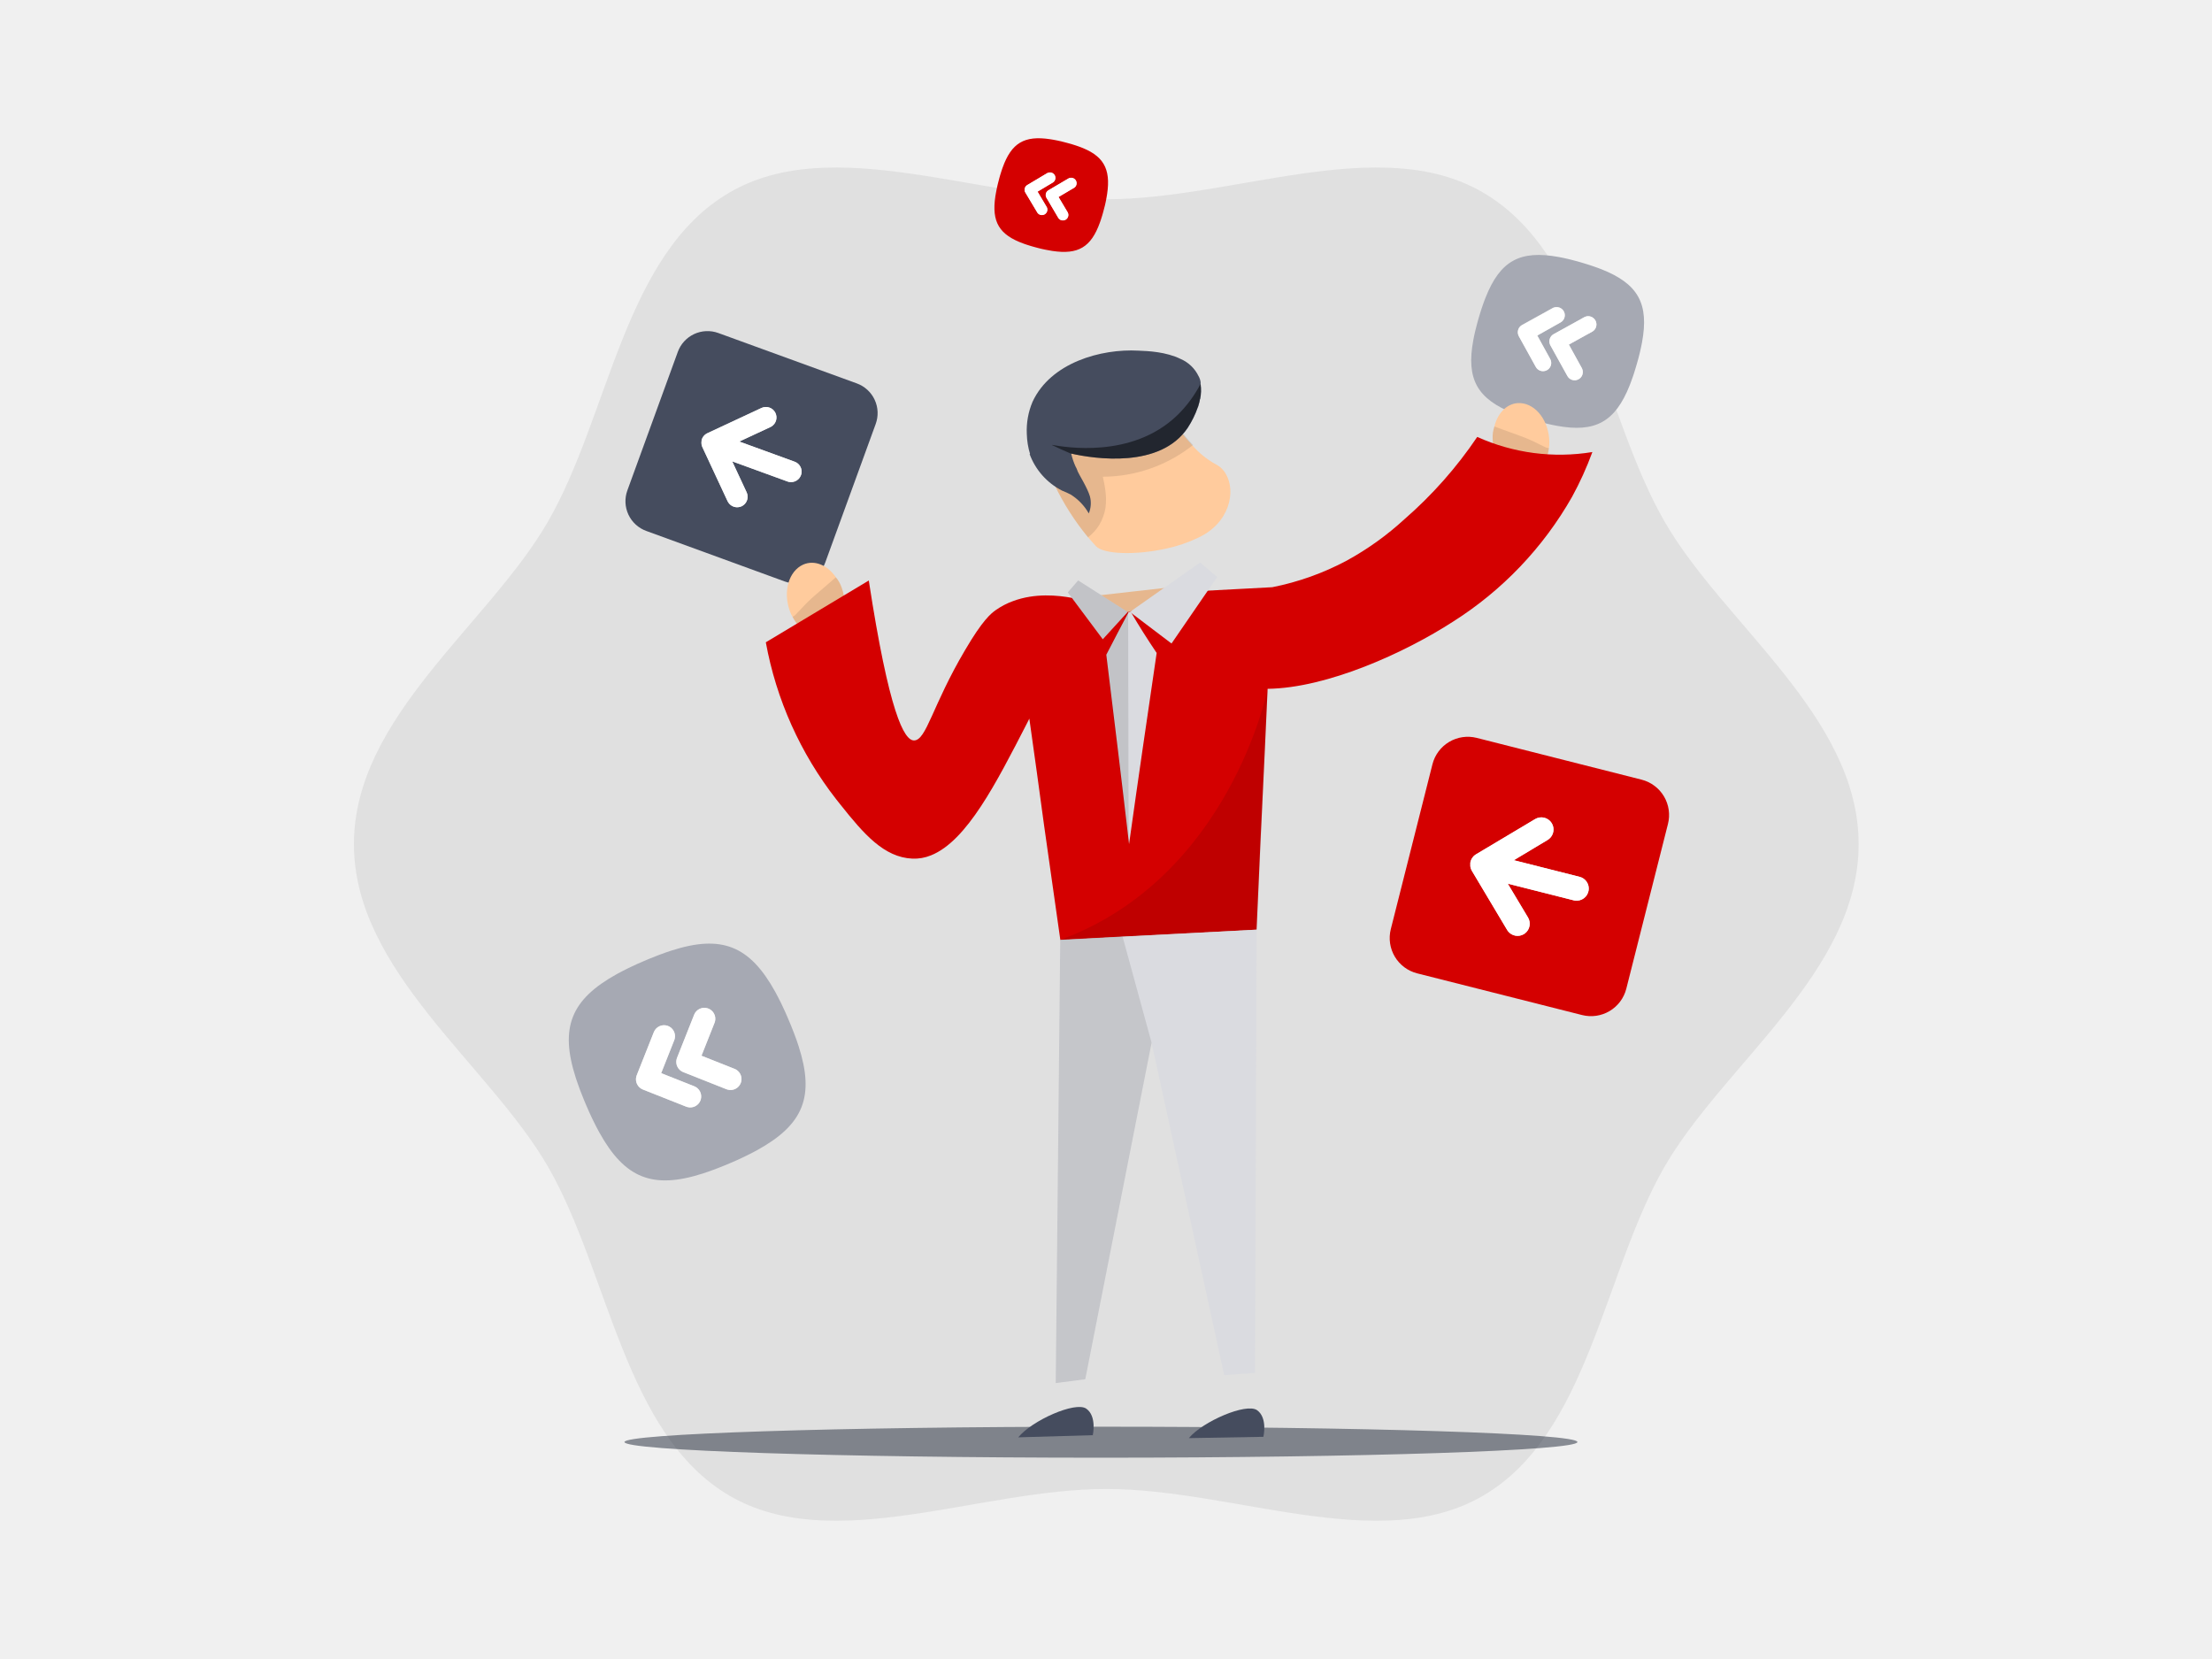
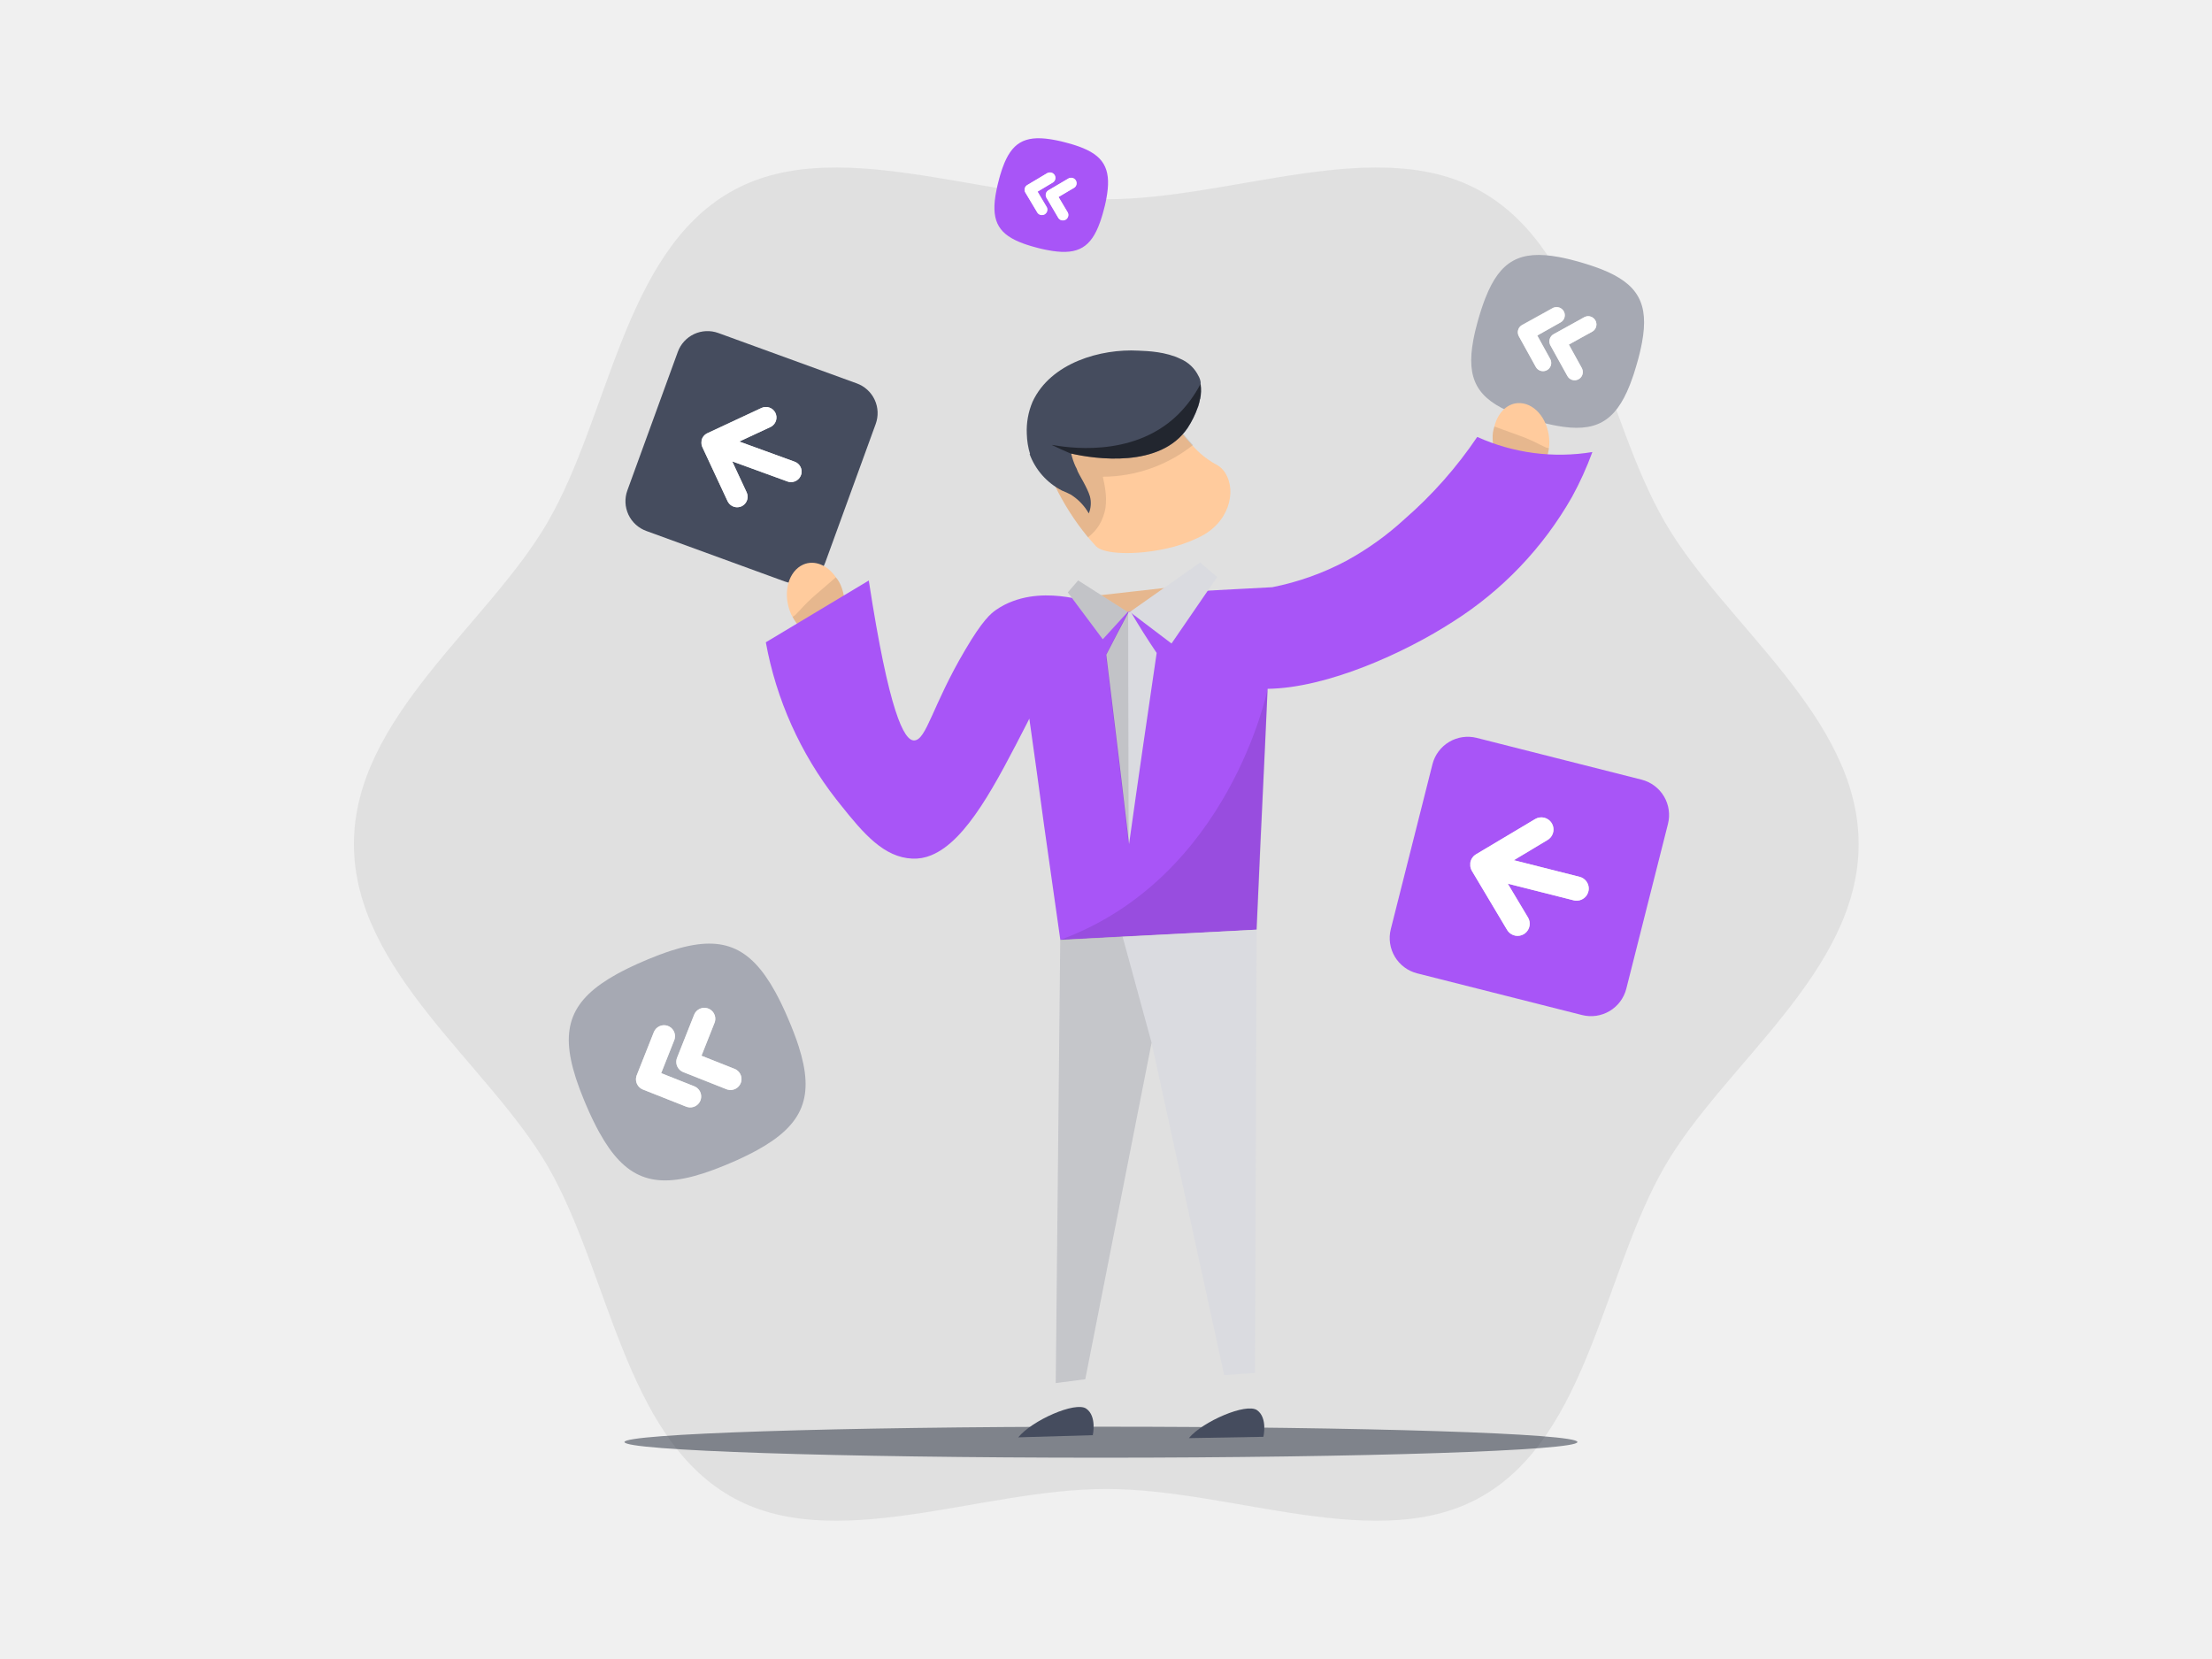
<svg xmlns="http://www.w3.org/2000/svg" width="800" height="600" fill="none" viewBox="0 0 800 600" version="1.1" id="svg36">
  <defs id="defs36" />
  <path d="M128 305.291C128 351.259 176.624 384.75 198.161 421.895C220.303 460.284 225.723 518.776 263.994 541.036C301.174 562.585 354.127 538.51 400.107 538.51C446.087 538.51 499.028 562.585 536.208 541.036C574.479 518.894 579.899 460.284 602.041 421.895C623.578 384.715 672.202 351.425 672.202 305.291C672.202 259.157 623.459 225.832 602.041 188.675C579.899 150.286 574.479 91.699 536.208 69.534C499.028 47.997 446.075 72.06 400.107 72.06C354.139 72.06 301.174 47.997 263.994 69.534C225.605 91.699 220.351 150.286 198.161 188.675C176.624 225.974 128 259.311 128 305.291Z" fill="black" opacity="0.07" id="path1" />
  <path d="M309.876 138.664L259.781 120.435C258.37 119.922 256.871 119.691 255.371 119.757C253.871 119.823 252.399 120.184 251.038 120.819C249.678 121.455 248.456 122.353 247.443 123.461C246.43 124.569 245.645 125.866 245.134 127.278L226.894 177.373C226.38 178.784 226.149 180.281 226.214 181.781C226.279 183.28 226.639 184.752 227.274 186.113C227.908 187.473 228.804 188.695 229.911 189.708C231.018 190.722 232.314 191.508 233.725 192.02L283.808 210.296C286.656 211.331 289.799 211.193 292.546 209.912C295.292 208.631 297.417 206.312 298.455 203.464L316.695 153.369C317.217 151.956 317.454 150.454 317.394 148.949C317.333 147.444 316.976 145.966 316.342 144.599C315.709 143.232 314.811 142.005 313.701 140.986C312.592 139.967 311.291 139.178 309.876 138.664ZM289.821 171.42C289.584 172.403 288.97 173.252 288.111 173.785C287.251 174.318 286.217 174.491 285.231 174.266L284.804 174.136L264.809 166.854L270.027 178.049C270.422 178.888 270.496 179.841 270.236 180.73C269.976 181.619 269.4 182.382 268.616 182.876L268.189 183.113C267.349 183.5 266.397 183.567 265.511 183.303C264.625 183.039 263.866 182.461 263.374 181.678L263.137 181.263L254.029 161.742C253.951 161.569 253.884 161.39 253.827 161.209L253.72 160.722L253.661 160.248V159.821L253.72 159.382V159.157L253.827 158.825L253.934 158.564L254.147 158.137L254.408 157.781L254.705 157.437L255.025 157.153L255.381 156.904L255.796 156.678L275.317 147.57C276.197 147.144 277.208 147.072 278.139 147.371C279.07 147.669 279.851 148.315 280.319 149.173C280.788 150.032 280.907 151.038 280.654 151.983C280.4 152.927 279.793 153.738 278.958 154.247L278.531 154.472L267.335 159.691L287.331 166.972C288.221 167.277 288.967 167.899 289.426 168.72C289.886 169.54 290.027 170.502 289.821 171.42Z" fill="#454C5E" id="path2" />
  <path d="M555.111 152.077C554.482 151.899 553.925 151.721 553.273 151.531L551.529 150.974L550.675 150.701L549.051 150.12L547.509 149.539C534.191 144.261 530.229 137.086 532.839 123.009L533.159 121.396L533.538 119.712L533.752 118.846L534.214 117.067L534.463 116.154L534.724 115.217C534.902 114.601 535.092 114.031 535.27 113.391L535.827 111.636L536.112 110.794L536.681 109.169L537.274 107.627C542.54 94.309 549.715 90.348 563.792 92.957L565.417 93.277L567.101 93.656L567.967 93.87L569.746 94.332L571.584 94.842L573.41 95.388L575.166 95.945L576.008 96.23L577.632 96.799L579.186 97.38C592.492 102.658 596.465 109.833 593.844 123.91L593.524 125.523L593.145 127.207C593.074 127.492 593.014 127.788 592.931 128.085L592.481 129.852L591.959 131.702L591.413 133.528L590.868 135.284L590.583 136.126L590.002 137.75L589.421 139.304C584.143 152.611 576.968 156.584 562.891 153.963L561.278 153.642L559.594 153.263L558.728 153.049L556.949 152.587L556.036 152.338L555.111 152.077ZM566.852 135.96C567.212 136.634 567.819 137.144 568.545 137.384C569.272 137.623 570.063 137.574 570.754 137.246C571.445 136.918 571.983 136.337 572.257 135.622C572.531 134.908 572.519 134.116 572.224 133.41L572.058 133.078L567.397 124.622L575.842 119.949C576.478 119.599 576.964 119.028 577.208 118.345C577.453 117.661 577.439 116.911 577.17 116.237L577.004 115.905C576.653 115.269 576.083 114.783 575.399 114.538C574.716 114.294 573.966 114.307 573.292 114.577L572.96 114.743L561.906 120.851C561.272 121.203 560.788 121.773 560.543 122.456C560.299 123.139 560.311 123.888 560.578 124.563L560.732 124.907L566.852 135.96ZM555.407 132.663C555.768 133.337 556.374 133.847 557.101 134.087C557.827 134.327 558.618 134.277 559.309 133.949C560 133.621 560.539 133.04 560.812 132.325C561.086 131.611 561.075 130.819 560.78 130.113L560.614 129.781L555.977 121.349L564.397 116.605C565.028 116.253 565.51 115.683 565.752 115.003C565.994 114.322 565.981 113.576 565.713 112.905L565.559 112.561C565.207 111.926 564.636 111.442 563.953 111.198C563.27 110.953 562.522 110.966 561.847 111.232L561.515 111.398L550.45 117.506C549.818 117.86 549.336 118.432 549.094 119.115C548.852 119.797 548.866 120.545 549.134 121.218L549.288 121.562L555.407 132.663Z" fill="#A6A9B3" id="path3" />
  <path d="M304.446 212.667C303.985 211.245 303.257 209.925 302.299 208.777C299.263 204.318 294.519 202.397 290.44 204.211C285.257 206.583 283.063 213.984 285.696 221.1C285.949 221.865 286.3 222.594 286.739 223.27C289.681 228.844 295.136 231.643 299.654 229.555C304.707 227.207 306.924 219.617 304.446 212.667Z" fill="#FFCB9D" id="path4" />
  <path d="M304.446 212.667C303.985 211.245 303.257 209.925 302.299 208.777C300.39 210.402 298.919 211.73 297.876 212.62C294.958 215.122 293.831 216.047 292.136 217.708C290.772 219.036 289.764 220.174 289.064 220.933L287.498 222.546L286.645 223.104C289.586 228.666 295.029 231.477 299.536 229.389C304.707 227.207 306.924 219.617 304.446 212.667Z" fill="black" opacity="0.1" id="path5" />
  <path d="M539.838 158.647C539.766 157.154 539.98 155.66 540.466 154.247C541.723 149.005 545.483 145.518 549.883 145.791C555.563 146.123 560.248 152.302 560.343 159.88C560.374 160.676 560.306 161.473 560.141 162.252C559.37 168.49 555.267 173.044 550.298 172.701C544.759 172.345 540.004 166.024 539.838 158.647Z" fill="#FFCB9D" id="path6" />
  <path d="M539.838 158.647C539.766 157.154 539.98 155.661 540.466 154.247C542.838 155.089 544.676 155.813 545.969 156.263C549.586 157.58 550.974 158.03 553.144 158.979C554.887 159.75 556.251 160.438 557.165 160.912L559.193 161.873L560.189 162.086C559.418 168.324 555.326 172.879 550.369 172.535C544.759 172.345 540.004 166.024 539.838 158.647Z" fill="black" opacity="0.1" id="path7" />
-   <path d="M534.263 158.019C526.829 169.038 517.986 179.037 507.958 187.762C501.635 193.571 494.635 198.596 487.109 202.729C478.644 207.256 469.556 210.505 460.14 212.371L387.678 216.226C382.638 215.289 374.301 214.423 366.331 217.411C364.144 218.209 362.07 219.289 360.164 220.625C358.48 221.811 355.42 224.183 349.004 235.165C337.144 255.22 335.081 267.696 330.598 267.791C326.957 267.862 321.525 257.651 314.208 209.952L276.969 232.295C280.742 253.003 289.479 272.487 302.431 289.079L304.032 291.095C312.429 301.65 319.711 310.071 329.946 310.533C332.258 310.635 334.566 310.23 336.706 309.347C349.751 304.129 360.425 282.924 371.265 261.909L372.273 259.904C374.099 272.784 375.878 285.664 377.609 298.543C379.626 312.371 381.476 326.223 383.48 339.886C383.48 339.886 383.48 339.957 383.48 339.992L454.448 336.221C455.136 322.203 455.634 308.197 456.345 294.357C456.713 286.387 457.104 278.583 457.46 270.637L458.445 249.124C480.1 248.851 508.255 235.984 525.439 224.871C543.295 213.588 558.097 198.082 568.537 179.722C571.4 174.504 573.861 169.076 575.902 163.486C561.787 165.806 547.301 163.904 534.263 158.019Z" fill="#066FD1" id="path8" style="fill:#d40000" />
+   <path d="M534.263 158.019C526.829 169.038 517.986 179.037 507.958 187.762C501.635 193.571 494.635 198.596 487.109 202.729C478.644 207.256 469.556 210.505 460.14 212.371L387.678 216.226C382.638 215.289 374.301 214.423 366.331 217.411C364.144 218.209 362.07 219.289 360.164 220.625C358.48 221.811 355.42 224.183 349.004 235.165C337.144 255.22 335.081 267.696 330.598 267.791C326.957 267.862 321.525 257.651 314.208 209.952L276.969 232.295C280.742 253.003 289.479 272.487 302.431 289.079L304.032 291.095C312.429 301.65 319.711 310.071 329.946 310.533C332.258 310.635 334.566 310.23 336.706 309.347C349.751 304.129 360.425 282.924 371.265 261.909L372.273 259.904C374.099 272.784 375.878 285.664 377.609 298.543C379.626 312.371 381.476 326.223 383.48 339.886C383.48 339.886 383.48 339.957 383.48 339.992L454.448 336.221C455.136 322.203 455.634 308.197 456.345 294.357C456.713 286.387 457.104 278.583 457.46 270.637L458.445 249.124C480.1 248.851 508.255 235.984 525.439 224.871C543.295 213.588 558.097 198.082 568.537 179.722C571.4 174.504 573.861 169.076 575.902 163.486C561.787 165.806 547.301 163.904 534.263 158.019Z" fill="#066FD1" id="path8" style="fill:#a855f7;fill-opacity:1" />
  <path d="M225.844 521.527C225.844 524.611 303.014 527.196 398.164 527.196C493.314 527.196 570.496 524.611 570.496 521.527C570.496 518.444 493.314 515.989 398.164 515.989C303.014 515.989 225.844 518.563 225.844 521.527Z" fill="#1D2535" opacity="0.5" id="path9" />
  <path d="M429.957 520.116L456.926 519.642C456.926 519.642 458.539 512.787 454.649 510.023C450.759 507.26 434.997 514.068 429.957 520.116Z" fill="#454C5E" id="path10" />
  <path d="M368.266 519.831L395.223 519.049C395.223 519.049 396.764 512.17 392.851 509.454C388.937 506.738 373.235 513.724 368.266 519.831Z" fill="#454C5E" id="path11" />
  <path d="M454.48 336.233L453.899 496.515L442.751 497.346C433.991 457.276 425.234 417.198 416.482 377.113L392.502 498.816L381.828 500.204C382.366 446.78 382.907 393.345 383.453 339.897L405.986 338.711L454.48 336.233Z" fill="#DADBE0" id="path12" />
  <path d="M416.482 377.113L392.502 498.816L381.828 500.204C382.366 446.78 382.907 393.345 383.453 339.897L405.986 338.711L416.482 377.113Z" fill="black" opacity="0.1" id="path13" />
-   <path d="M384.997 51.436L383.811 51.128L382.625 50.867L382.044 50.748L380.917 50.535L379.838 50.357C370.469 48.922 365.796 51.709 362.606 60.639L362.25 61.671L361.906 62.762L361.728 63.331L361.396 64.517L361.242 65.122L361.076 65.751C360.981 66.166 360.874 66.569 360.779 66.937L360.518 68.123L360.4 68.704L360.186 69.83L359.997 70.91C358.573 80.279 361.36 84.951 370.291 88.142L371.322 88.497L372.414 88.841L372.983 89.019L374.169 89.351L375.355 89.671L376.541 89.968L377.727 90.229L378.308 90.347L379.494 90.561L380.573 90.751C389.942 92.174 394.615 89.387 397.805 80.457L398.161 79.425L398.505 78.334C398.56 78.16 398.619 77.97 398.683 77.764L399.015 76.579L399.323 75.392L399.631 74.207L399.892 73.021L400.011 72.439L400.224 71.254L400.402 70.174C401.802 60.864 399.015 56.121 390.084 52.954L389.053 52.598L387.961 52.254L387.392 52.077L386.206 51.756L385.601 51.59L384.997 51.436ZM386.384 64.577C386.815 64.307 387.334 64.215 387.831 64.319C388.329 64.424 388.767 64.716 389.054 65.136C389.34 65.556 389.453 66.071 389.369 66.572C389.285 67.073 389.01 67.523 388.602 67.826L388.4 67.957L382.826 71.242L386.1 76.733C386.346 77.144 386.434 77.632 386.347 78.103C386.259 78.575 386.003 78.999 385.625 79.294L385.424 79.437C385.009 79.683 384.519 79.769 384.045 79.68C383.571 79.59 383.146 79.331 382.85 78.95L382.72 78.749L378.474 71.538C378.228 71.125 378.142 70.637 378.232 70.165C378.322 69.694 378.58 69.271 378.96 68.977L379.162 68.834L386.384 64.577ZM378.735 62.643C379.166 62.374 379.684 62.282 380.182 62.386C380.68 62.49 381.118 62.783 381.404 63.203C381.691 63.623 381.804 64.138 381.72 64.639C381.635 65.14 381.36 65.59 380.952 65.893L380.751 66.023L375.26 69.309L378.533 74.799C378.78 75.211 378.868 75.698 378.78 76.17C378.693 76.642 378.436 77.065 378.059 77.361L377.857 77.504C377.443 77.752 376.952 77.84 376.478 77.751C376.003 77.661 375.578 77.4 375.284 77.017L375.153 76.816L370.86 69.629C370.615 69.216 370.529 68.728 370.618 68.256C370.708 67.784 370.967 67.361 371.346 67.067L371.548 66.925L378.735 62.643Z" fill="#066FD1" id="path14" style="fill:#d40000" />
+   <path d="M384.997 51.436L383.811 51.128L382.625 50.867L382.044 50.748L380.917 50.535L379.838 50.357C370.469 48.922 365.796 51.709 362.606 60.639L362.25 61.671L361.906 62.762L361.728 63.331L361.396 64.517L361.242 65.122L361.076 65.751C360.981 66.166 360.874 66.569 360.779 66.937L360.518 68.123L360.4 68.704L360.186 69.83L359.997 70.91C358.573 80.279 361.36 84.951 370.291 88.142L371.322 88.497L372.414 88.841L372.983 89.019L374.169 89.351L375.355 89.671L376.541 89.968L377.727 90.229L378.308 90.347L379.494 90.561L380.573 90.751C389.942 92.174 394.615 89.387 397.805 80.457L398.161 79.425L398.505 78.334C398.56 78.16 398.619 77.97 398.683 77.764L399.015 76.579L399.323 75.392L399.631 74.207L399.892 73.021L400.011 72.439L400.224 71.254L400.402 70.174C401.802 60.864 399.015 56.121 390.084 52.954L389.053 52.598L387.961 52.254L387.392 52.077L386.206 51.756L385.601 51.59L384.997 51.436ZM386.384 64.577C386.815 64.307 387.334 64.215 387.831 64.319C388.329 64.424 388.767 64.716 389.054 65.136C389.34 65.556 389.453 66.071 389.369 66.572C389.285 67.073 389.01 67.523 388.602 67.826L388.4 67.957L382.826 71.242L386.1 76.733C386.346 77.144 386.434 77.632 386.347 78.103C386.259 78.575 386.003 78.999 385.625 79.294L385.424 79.437C385.009 79.683 384.519 79.769 384.045 79.68C383.571 79.59 383.146 79.331 382.85 78.95L382.72 78.749L378.474 71.538C378.228 71.125 378.142 70.637 378.232 70.165C378.322 69.694 378.58 69.271 378.96 68.977L379.162 68.834L386.384 64.577ZM378.735 62.643C379.166 62.374 379.684 62.282 380.182 62.386C380.68 62.49 381.118 62.783 381.404 63.203C381.691 63.623 381.804 64.138 381.72 64.639C381.635 65.14 381.36 65.59 380.952 65.893L380.751 66.023L375.26 69.309L378.533 74.799C378.78 75.211 378.868 75.698 378.78 76.17C378.693 76.642 378.436 77.065 378.059 77.361L377.857 77.504C377.443 77.752 376.952 77.84 376.478 77.751C376.003 77.661 375.578 77.4 375.284 77.017L375.153 76.816L370.86 69.629C370.615 69.216 370.529 68.728 370.618 68.256C370.708 67.784 370.967 67.361 371.346 67.067L371.548 66.925L378.735 62.643Z" fill="#066FD1" id="path14" style="fill:#a855f7;fill-opacity:1" />
  <path d="M232.791 347.618L230.42 348.65L228.202 349.682L227.134 350.192L225.071 351.235L223.126 352.267C206.428 361.506 202.395 371.657 208.242 389.826L208.954 391.914L209.736 394.084C209.867 394.44 210.009 394.819 210.163 395.187L211.065 397.464L211.551 398.65L212.061 399.836C212.405 400.63 212.749 401.401 213.093 402.208L214.124 404.426L214.646 405.493L215.678 407.556L216.722 409.501C225.948 426.2 236.1 430.232 254.269 424.385L256.356 423.674L258.527 422.891C258.883 422.76 259.262 422.618 259.63 422.464L261.907 421.563L264.279 420.566L266.651 419.535L268.868 418.503L269.936 417.981L271.999 416.949L273.944 415.906C290.643 406.679 294.675 396.527 288.828 378.358L288.128 376.271L287.334 374.1C287.203 373.745 287.061 373.365 286.907 372.998L286.006 370.72L285.009 368.349L283.978 365.977L282.946 363.759L282.436 362.68L281.392 360.628L280.36 358.683C271.122 341.985 260.97 337.952 242.801 343.799L240.714 344.499L238.543 345.293L237.44 345.72L235.163 346.622L233.977 347.108L232.791 347.618ZM251.067 366.937C251.451 366.015 252.169 365.271 253.077 364.854C253.985 364.437 255.016 364.377 255.966 364.687C256.916 364.997 257.715 365.653 258.202 366.525C258.69 367.397 258.831 368.421 258.598 369.392L258.444 369.867L253.7 381.821L265.666 386.565C266.563 386.921 267.299 387.593 267.735 388.453C268.172 389.313 268.28 390.304 268.038 391.238L267.884 391.712C267.525 392.61 266.852 393.346 265.989 393.782C265.127 394.219 264.135 394.326 263.2 394.084L262.725 393.93L247.07 387.727C246.174 387.366 245.44 386.693 245.004 385.831C244.568 384.969 244.459 383.978 244.699 383.043L244.853 382.568L251.067 366.937ZM236.492 373.235C236.876 372.312 237.593 371.569 238.501 371.152C239.409 370.735 240.441 370.675 241.391 370.985C242.341 371.294 243.139 371.95 243.627 372.822C244.115 373.694 244.256 374.718 244.023 375.69L243.868 376.164L239.124 388.13L251.091 392.874C251.987 393.231 252.723 393.902 253.16 394.762C253.597 395.623 253.704 396.613 253.463 397.547L253.309 398.021C252.95 398.919 252.276 399.655 251.414 400.091C250.552 400.528 249.56 400.635 248.624 400.393L248.15 400.239L232.495 394.036C231.597 393.678 230.861 393.004 230.425 392.142C229.988 391.28 229.881 390.288 230.123 389.352L230.277 388.878L236.492 373.235Z" fill="#A6A9B3" id="path15" />
-   <path d="M593.752 281.987C597.129 282.859 600.023 285.033 601.802 288.033C603.58 291.034 604.097 294.617 603.24 297.997L588.166 357.616C587.297 360.992 585.125 363.886 582.127 365.665C579.128 367.443 575.547 367.96 572.167 367.103L512.549 352.03C509.162 351.174 506.253 349.007 504.463 346.007C502.673 343.007 502.147 339.419 503.002 336.031L518.064 276.413C518.923 273.025 521.091 270.116 524.093 268.326C527.095 266.536 530.685 266.011 534.074 266.866L593.752 281.987ZM561.257 297.76C560.961 297.264 560.571 296.832 560.108 296.487C559.645 296.142 559.119 295.892 558.559 295.751C558 295.61 557.418 295.581 556.847 295.665C556.276 295.75 555.727 295.946 555.232 296.242L533.885 308.968L533.422 309.276L533.054 309.596L532.734 309.964L532.426 310.379L532.177 310.83L531.963 311.351L531.868 311.66L531.797 312.051V312.3V312.834V313.32L531.904 313.854L532.094 314.411C532.177 314.611 532.272 314.805 532.378 314.992L545.116 336.34L545.424 336.79C546.082 337.635 547.027 338.21 548.08 338.407C549.133 338.603 550.221 338.408 551.14 337.858L551.591 337.549C552.432 336.888 553.003 335.943 553.2 334.892C553.396 333.84 553.204 332.753 552.658 331.833L545.305 319.594L569.084 325.607L569.594 325.701C570.711 325.861 571.846 325.585 572.765 324.93C573.683 324.275 574.314 323.291 574.526 322.183C574.738 321.075 574.515 319.928 573.904 318.98C573.292 318.031 572.339 317.355 571.242 317.091L547.499 311.102L559.727 303.809L560.189 303.488C561.037 302.83 561.614 301.883 561.811 300.827C562.008 299.771 561.81 298.68 561.257 297.76Z" fill="#066FD1" id="path16" style="fill:#d40000" />
+   <path d="M593.752 281.987C597.129 282.859 600.023 285.033 601.802 288.033C603.58 291.034 604.097 294.617 603.24 297.997L588.166 357.616C587.297 360.992 585.125 363.886 582.127 365.665C579.128 367.443 575.547 367.96 572.167 367.103L512.549 352.03C509.162 351.174 506.253 349.007 504.463 346.007C502.673 343.007 502.147 339.419 503.002 336.031L518.064 276.413C518.923 273.025 521.091 270.116 524.093 268.326C527.095 266.536 530.685 266.011 534.074 266.866L593.752 281.987ZM561.257 297.76C560.961 297.264 560.571 296.832 560.108 296.487C559.645 296.142 559.119 295.892 558.559 295.751C558 295.61 557.418 295.581 556.847 295.665C556.276 295.75 555.727 295.946 555.232 296.242L533.885 308.968L533.422 309.276L533.054 309.596L532.734 309.964L532.426 310.379L532.177 310.83L531.963 311.351L531.868 311.66L531.797 312.051V312.3V312.834V313.32L531.904 313.854L532.094 314.411C532.177 314.611 532.272 314.805 532.378 314.992L545.116 336.34L545.424 336.79C546.082 337.635 547.027 338.21 548.08 338.407C549.133 338.603 550.221 338.408 551.14 337.858L551.591 337.549C552.432 336.888 553.003 335.943 553.2 334.892C553.396 333.84 553.204 332.753 552.658 331.833L545.305 319.594L569.084 325.607L569.594 325.701C570.711 325.861 571.846 325.585 572.765 324.93C573.683 324.275 574.314 323.291 574.526 322.183C574.738 321.075 574.515 319.928 573.904 318.98C573.292 318.031 572.339 317.355 571.242 317.091L547.499 311.102L559.727 303.809L560.189 303.488C561.037 302.83 561.614 301.883 561.811 300.827C562.008 299.771 561.81 298.68 561.257 297.76Z" fill="#066FD1" id="path16" style="fill:#a855f7;fill-opacity:1" />
  <path d="M373.766 156.999C375.141 160.556 377.324 165.846 379.945 172.143C380.597 173.59 381.13 174.741 381.308 175.191C384.583 182.038 388.677 188.461 393.5 194.321C394.556 195.507 395.421 196.515 396.477 197.653C399.252 200.405 410.495 200.915 421.868 198.389C425.811 197.545 429.641 196.24 433.277 194.499C444.722 189.245 447.141 177.694 443.287 171.313C442.39 169.757 441.036 168.515 439.409 167.755C436.35 166.019 433.603 163.782 431.285 161.138C428.072 157.699 425.178 153.976 422.639 150.013C421.758 148.828 420.946 147.592 420.208 146.313L405.217 140.205L377.442 149.693C379.328 154.247 379.209 157.995 377.857 158.777C376.505 159.56 374.276 157.485 373.766 156.999Z" fill="#FFCB9D" id="path17" />
  <path d="M373.766 156.999C375.141 160.556 377.324 165.846 379.945 172.143C380.597 173.59 381.13 174.74 381.308 175.191C384.583 182.038 388.677 188.461 393.5 194.321C395.087 193.105 396.448 191.62 397.52 189.933C398.644 188.043 399.416 185.966 399.797 183.801C400.106 181.484 400.07 179.134 399.691 176.828C399.513 175.369 399.145 173.815 398.849 172.416C410.7 172.366 422.189 168.326 431.463 160.948C428.25 157.509 425.356 153.786 422.817 149.823C421.932 148.649 421.12 147.421 420.386 146.147L405.383 140.063L377.608 149.551C379.506 154.105 379.363 157.852 378.011 158.623C376.659 159.394 374.311 157.544 373.801 157.07" fill="black" opacity="0.1" id="path18" />
  <path d="M372.354 164.174C374.454 169.917 378.649 174.653 384.095 177.433C385.281 177.871 386.254 178.381 387.25 178.868C389.954 180.567 392.195 182.91 393.773 185.687C394.577 183.731 394.723 181.566 394.188 179.52C393.31 176.46 390.001 171.218 389.752 170.471L389.598 170.02C389.44 169.57 389.238 169.137 388.993 168.728C388.333 167.279 387.817 165.77 387.451 164.221V164.043C396.002 165.988 419.638 169.487 429.565 154.733C431.086 152.406 432.317 149.901 433.229 147.274C433.36 147.043 433.444 146.789 433.479 146.527C433.705 145.876 433.867 145.204 433.965 144.522L434.06 144.321C434.441 142.535 434.497 140.695 434.226 138.889V138.237C434.118 137.446 433.857 136.684 433.455 135.995C432.113 133.233 429.824 131.044 427.003 129.828C421.749 127.243 415.286 126.946 411.716 126.816C398.232 126.069 380.015 131.109 373.433 145.317C371.879 148.982 371.169 152.95 371.358 156.927C371.42 159.409 371.819 161.871 372.544 164.245" fill="#454C5E" id="path19" />
  <path d="M387.403 164.043C395.954 165.988 419.59 169.487 429.516 154.733C431.038 152.406 432.269 149.901 433.181 147.274C433.311 147.043 433.396 146.789 433.43 146.527C433.656 145.876 433.819 145.204 433.916 144.522C433.907 144.505 433.901 144.485 433.9 144.465C433.899 144.445 433.903 144.425 433.911 144.407C433.919 144.389 433.931 144.372 433.947 144.359C433.962 144.347 433.98 144.337 433.999 144.333C434.381 142.547 434.437 140.707 434.165 138.901C432.004 143.049 429.202 146.832 425.864 150.108C409.367 166.107 384.723 161.612 380.797 160.948H380.441C382.647 162.039 385.019 163.083 387.379 164.091" fill="black" opacity="0.5" id="path20" />
  <path d="M422.934 212.442C419.189 216.762 414.189 219.805 408.631 221.147L407.849 221.337L393.617 215.751L422.934 212.442Z" fill="#FFCB9D" id="path21" />
  <path d="M422.934 212.442C419.189 216.762 414.189 219.805 408.631 221.147L407.849 221.337L393.617 215.751L422.934 212.442Z" fill="black" opacity="0.1" id="path22" />
  <path d="M407.839 221.337L389.931 209.916L386.184 214.245L398.838 231.192L407.839 221.337Z" fill="#DADBE0" id="path23" />
  <path d="M408.633 221.313L434.048 203.429L440.215 208.671L423.694 232.734L408.633 221.313Z" fill="#DADBE0" id="path24" />
  <path d="M407.839 221.337L389.931 209.916L386.184 214.245L398.838 231.192L407.839 221.337Z" fill="black" opacity="0.11" id="path25" />
  <path d="M418.322 236.15C414.942 259.193 411.562 282.236 408.336 305.291C405.691 282.402 402.892 259.525 400.105 236.802C402.833 231.56 405.419 226.508 408.229 221.278L409.024 221.396C411.929 226.401 415.037 231.275 418.322 236.15Z" fill="#DADBE0" id="path26" />
  <path d="M408.006 221.349L408.184 305.35C405.527 282.45 402.74 259.572 399.941 236.849C402.669 231.643 405.255 226.401 408.006 221.349Z" fill="black" opacity="0.11" id="path27" />
  <path d="M458.48 249.124L457.543 270.637C457.187 278.595 456.796 286.399 456.428 294.357C455.752 308.197 455.242 322.203 454.53 336.221L383.562 339.992C383.562 339.992 383.562 339.933 383.562 339.886C444.343 317.483 458.242 250.215 458.48 249.124Z" fill="black" opacity="0.1" id="path28" />
  <path d="M575.84 119.949L567.396 124.622L572.069 133.078L572.223 133.41C572.518 134.116 572.53 134.908 572.256 135.622C571.982 136.337 571.444 136.918 570.753 137.246C570.061 137.574 569.271 137.623 568.544 137.384C567.818 137.144 567.211 136.634 566.851 135.96L560.719 124.906L560.553 124.562C560.286 123.888 560.274 123.139 560.518 122.456C560.763 121.773 561.247 121.203 561.881 120.85L572.935 114.743L573.279 114.577C573.951 114.308 574.699 114.295 575.38 114.539C576.062 114.784 576.631 115.27 576.979 115.905L577.145 116.237C577.416 116.909 577.433 117.656 577.193 118.339C576.953 119.023 576.472 119.595 575.84 119.949Z" fill="white" id="path29" />
  <path d="M564.397 116.605L555.976 121.348L560.637 129.793L560.803 130.125C561.098 130.83 561.11 131.623 560.836 132.337C560.562 133.051 560.024 133.633 559.333 133.961C558.641 134.289 557.851 134.338 557.124 134.099C556.398 133.859 555.791 133.349 555.431 132.674L549.311 121.621L549.157 121.277C548.888 120.605 548.875 119.857 549.12 119.175C549.364 118.494 549.85 117.925 550.485 117.577L561.538 111.458L561.87 111.292C562.545 111.025 563.294 111.012 563.977 111.257C564.66 111.501 565.23 111.986 565.583 112.62L565.749 112.964C565.999 113.632 566 114.368 565.752 115.036C565.503 115.705 565.022 116.262 564.397 116.605Z" fill="white" id="path30" />
  <path d="M289.823 171.42C289.586 172.403 288.972 173.252 288.113 173.785C287.254 174.318 286.219 174.491 285.234 174.266L284.807 174.136L264.811 166.854L270.03 178.049C270.427 178.887 270.502 179.841 270.242 180.731C269.982 181.621 269.404 182.384 268.618 182.876L268.203 183.113C267.362 183.5 266.408 183.568 265.52 183.304C264.632 183.04 263.87 182.462 263.376 181.678L263.139 181.263L254.043 161.742C253.957 161.571 253.885 161.392 253.829 161.209L253.723 160.722V160.248V159.821L253.782 159.382V159.157L253.889 158.825L253.995 158.564L254.221 158.137L254.47 157.781L254.778 157.437L255.087 157.153L255.442 156.904L255.857 156.678L275.378 147.57C276.258 147.144 277.269 147.072 278.2 147.371C279.132 147.669 279.913 148.315 280.381 149.173C280.849 150.032 280.969 151.038 280.715 151.983C280.462 152.927 279.854 153.738 279.019 154.247L278.604 154.472L267.397 159.691L287.392 166.972C288.271 167.288 289.004 167.915 289.452 168.735C289.9 169.554 290.032 170.509 289.823 171.42Z" fill="white" id="path31" />
  <path d="M388.58 67.826L388.366 67.957L382.828 71.242L386.101 76.733C386.348 77.144 386.436 77.631 386.348 78.103C386.261 78.575 386.004 78.998 385.627 79.294L385.425 79.437C385.014 79.683 384.526 79.771 384.055 79.684C383.583 79.596 383.159 79.34 382.864 78.962L382.721 78.749L378.475 71.538C378.23 71.125 378.144 70.637 378.234 70.165C378.323 69.693 378.582 69.271 378.962 68.976L379.163 68.834L386.386 64.576C386.816 64.341 387.319 64.274 387.796 64.388C388.273 64.502 388.691 64.789 388.969 65.194C389.247 65.598 389.364 66.092 389.299 66.578C389.233 67.064 388.99 67.509 388.615 67.826H388.58Z" fill="white" id="path32" />
  <path d="M380.928 65.893L380.714 66.023L375.223 69.308L378.496 74.799C378.743 75.211 378.831 75.698 378.743 76.17C378.656 76.642 378.4 77.065 378.022 77.361L377.82 77.503C377.409 77.75 376.921 77.838 376.45 77.751C375.978 77.663 375.555 77.407 375.259 77.029L375.116 76.816L370.823 69.629C370.578 69.216 370.492 68.728 370.581 68.256C370.671 67.784 370.93 67.361 371.309 67.067L371.511 66.925L378.698 62.643C379.128 62.408 379.631 62.341 380.108 62.455C380.586 62.569 381.003 62.856 381.281 63.261C381.559 63.665 381.676 64.159 381.611 64.645C381.546 65.131 381.302 65.576 380.928 65.893Z" fill="white" id="path33" />
  <path d="M253.474 397.547L253.32 398.021C252.964 398.918 252.292 399.654 251.432 400.09C250.572 400.527 249.581 400.635 248.647 400.393L248.173 400.239L232.506 394.037C231.609 393.678 230.873 393.004 230.436 392.142C230 391.28 229.892 390.288 230.135 389.352L230.289 388.878L236.491 373.223C236.875 372.301 237.593 371.557 238.501 371.14C239.409 370.723 240.44 370.663 241.39 370.973C242.34 371.282 243.139 371.939 243.626 372.811C244.114 373.683 244.255 374.706 244.022 375.678L243.868 376.152L239.124 388.119L251.09 392.862C251.992 393.217 252.732 393.889 253.171 394.752C253.611 395.616 253.718 396.61 253.474 397.547Z" fill="white" id="path34" />
  <path d="M268.05 391.25L267.896 391.724C267.54 392.621 266.868 393.356 266.008 393.793C265.148 394.23 264.157 394.337 263.223 394.096L262.749 393.942L247.082 387.739C246.186 387.378 245.452 386.704 245.016 385.843C244.579 384.981 244.471 383.99 244.71 383.055L244.865 382.58L251.067 366.926C251.451 366.003 252.169 365.259 253.077 364.842C253.985 364.425 255.016 364.366 255.966 364.675C256.916 364.985 257.715 365.641 258.202 366.513C258.69 367.385 258.831 368.409 258.598 369.38L258.444 369.855L253.7 381.821L265.666 386.565C266.568 386.919 267.308 387.592 267.747 388.455C268.186 389.318 268.294 390.312 268.05 391.25Z" fill="white" id="path35" />
  <path d="M574.563 321.906C574.413 323.062 573.81 324.11 572.887 324.822C571.965 325.533 570.797 325.85 569.642 325.702L569.143 325.607L545.306 319.594L552.599 331.821C553.15 332.74 553.345 333.829 553.148 334.882C552.952 335.934 552.377 336.879 551.532 337.537L551.081 337.846C550.162 338.394 549.074 338.588 548.022 338.391C546.969 338.195 546.025 337.621 545.365 336.778L545.057 336.328L532.331 314.98C532.216 314.796 532.117 314.601 532.035 314.399L531.857 313.842L531.738 313.308V312.822V312.288V312.039L531.821 311.648L531.904 311.34L532.118 310.818L532.367 310.367L532.675 309.952L532.995 309.584L533.375 309.264L533.826 308.956L555.173 296.23C556.131 295.655 557.273 295.466 558.365 295.704C559.458 295.941 560.418 296.587 561.051 297.508C561.684 298.43 561.941 299.559 561.77 300.663C561.598 301.768 561.012 302.766 560.13 303.453L559.68 303.773L547.512 311.102L571.231 317.115C572.278 317.364 573.198 317.99 573.812 318.874C574.427 319.758 574.695 320.838 574.563 321.906Z" fill="white" id="path36" />
</svg>
